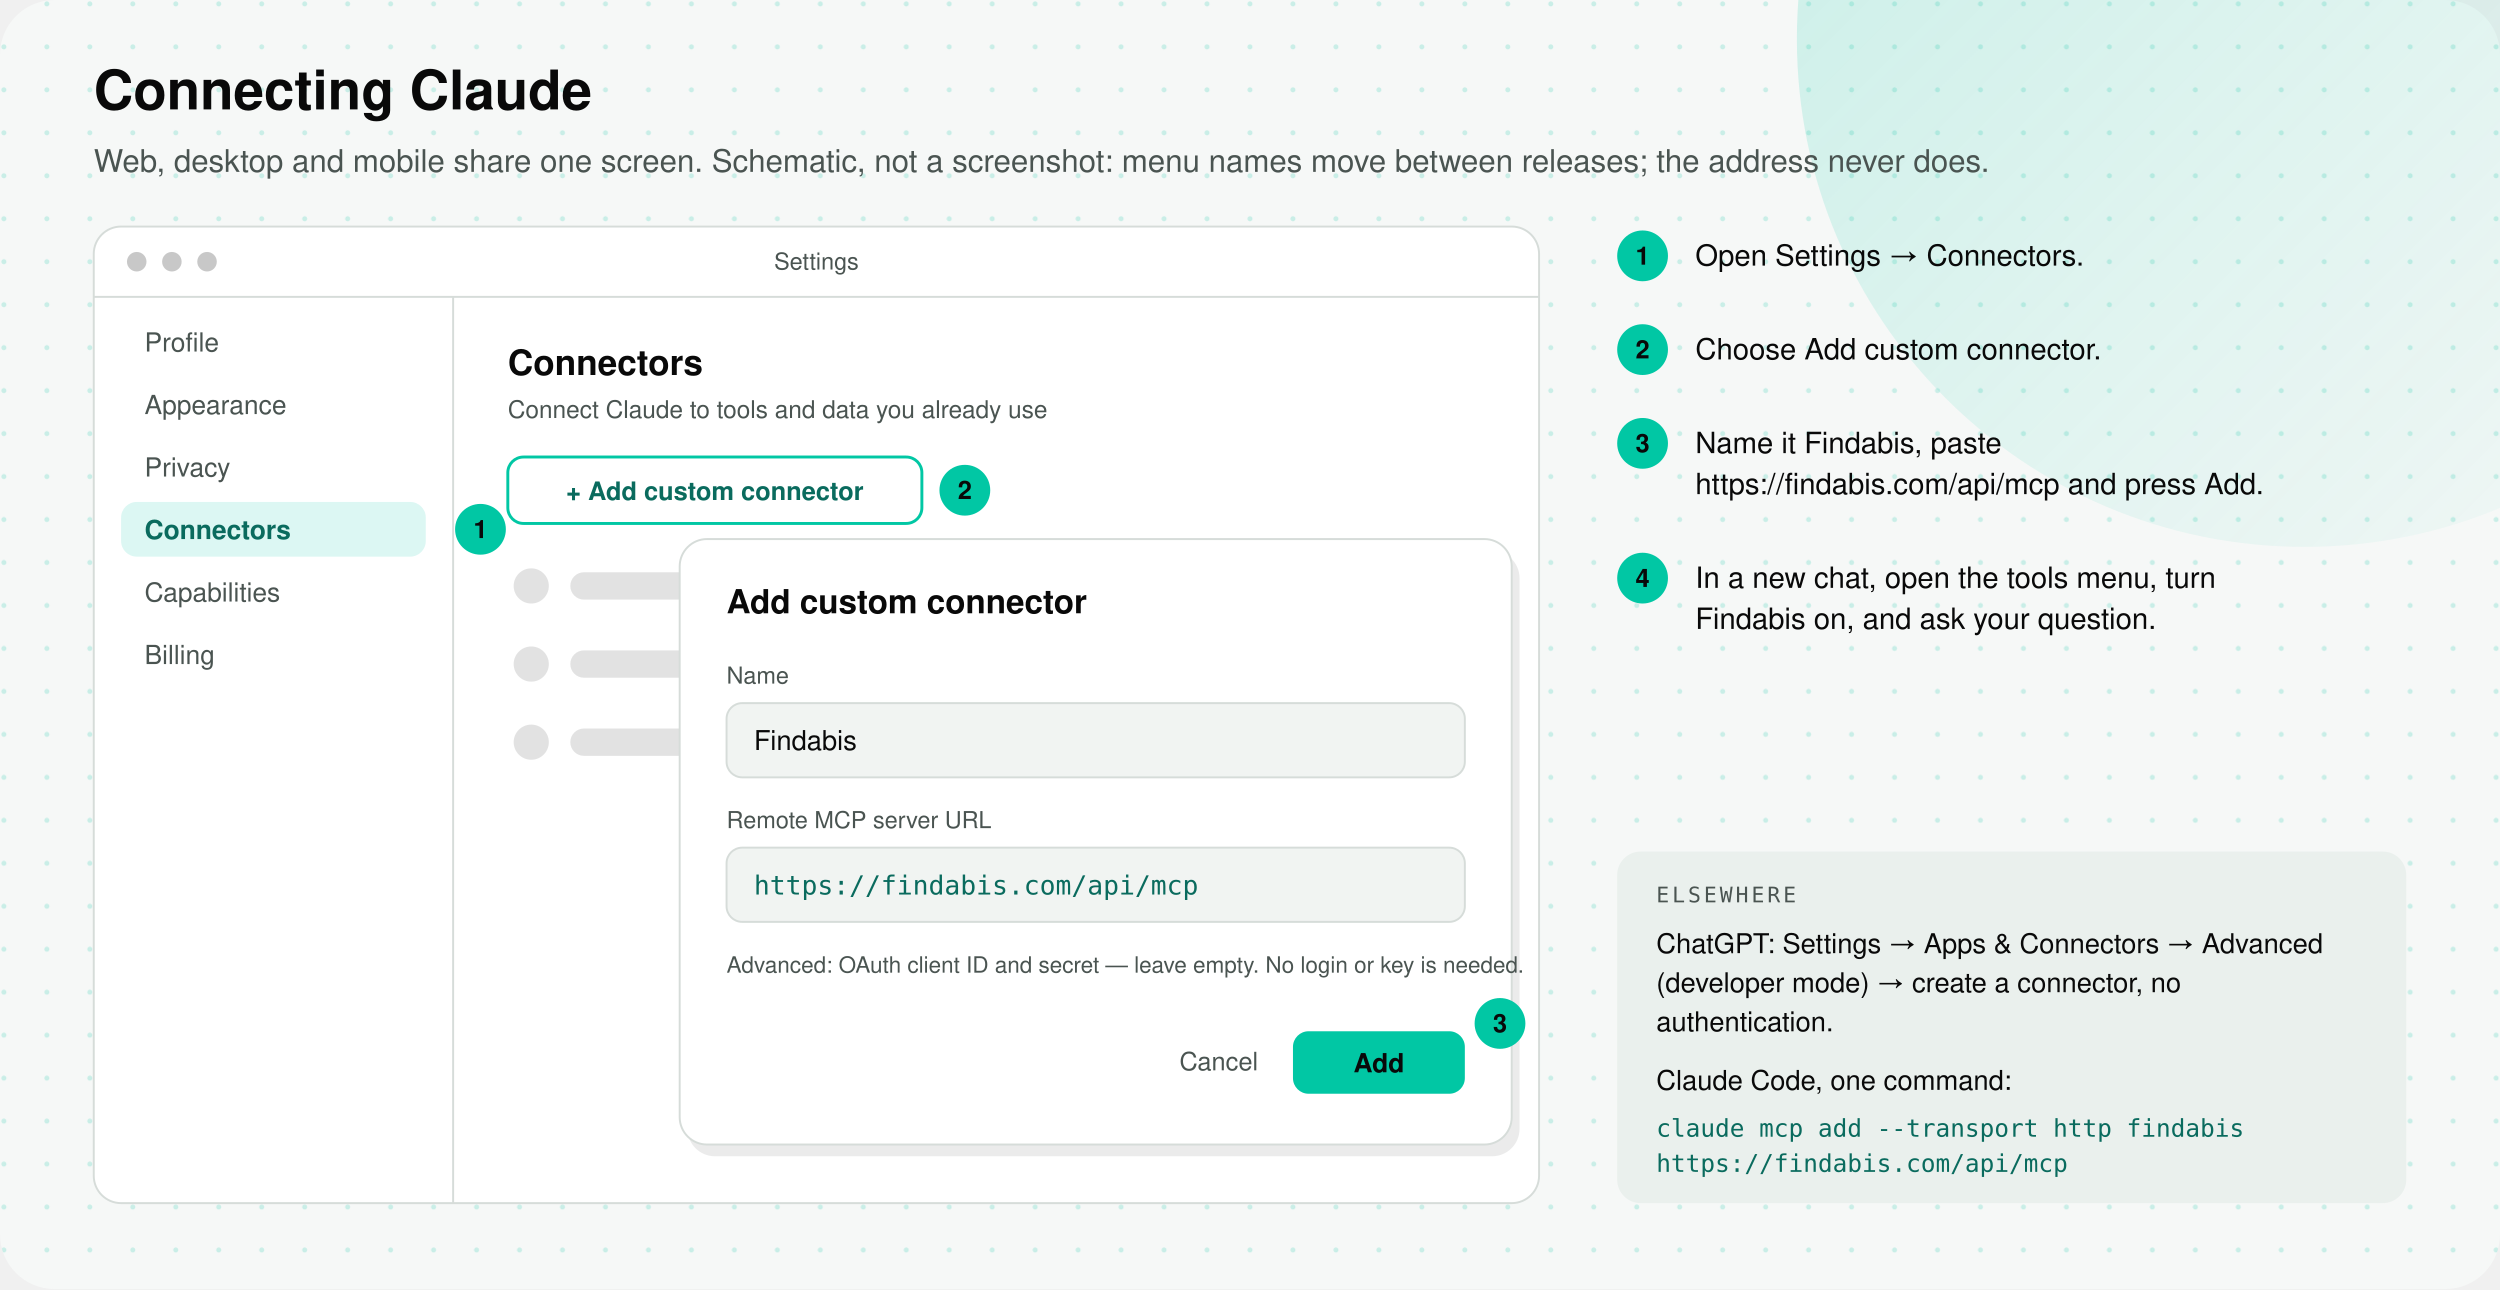
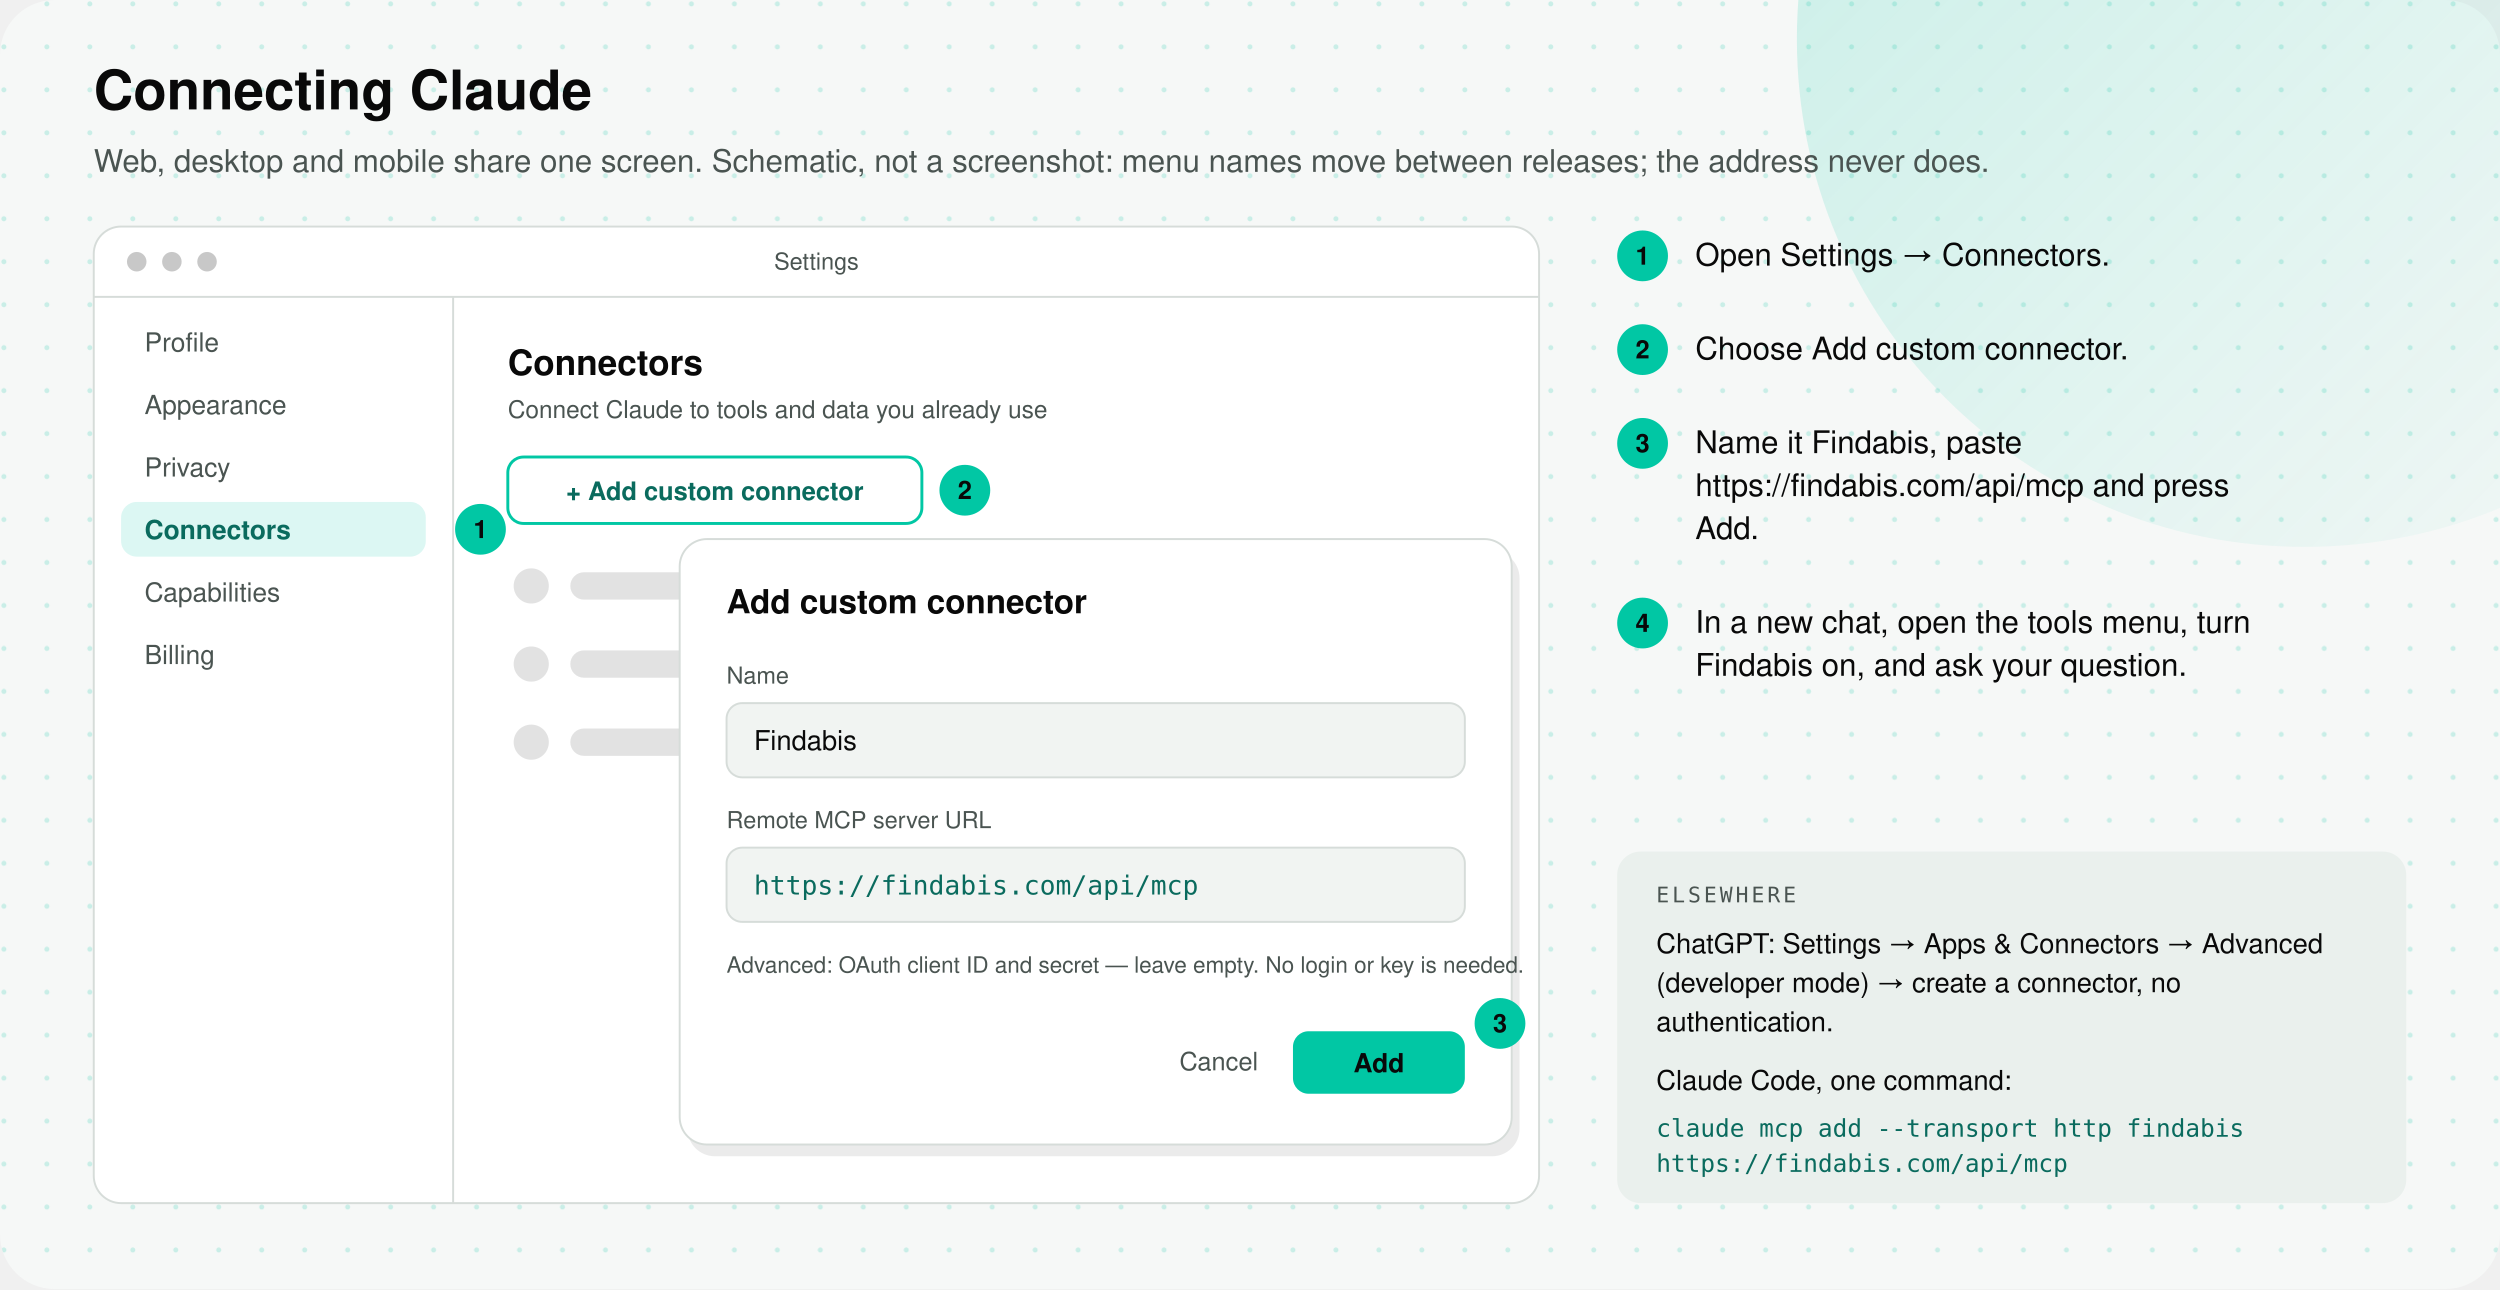
<svg xmlns="http://www.w3.org/2000/svg" viewBox="0 0 1280 660" width="1280" height="660" role="img" aria-label="Where the connector setting lives in Claude: Settings, Connectors, Add custom connector, then the name Findabis and the server address">
  <defs>
    <linearGradient gradientUnits="userSpaceOnUse" id="gem0" x1="7" x2="11" y1="15.5" y2="12">
      <stop stop-color="#08B962" />
      <stop offset="1" stop-color="#08B962" stop-opacity="0" />
    </linearGradient>
    <linearGradient gradientUnits="userSpaceOnUse" id="gem1" x1="8" x2="11.5" y1="5.5" y2="11">
      <stop stop-color="#F94543" />
      <stop offset="1" stop-color="#F94543" stop-opacity="0" />
    </linearGradient>
    <linearGradient gradientUnits="userSpaceOnUse" id="gem2" x1="3.5" x2="17.5" y1="13.5" y2="12">
      <stop stop-color="#FABC12" />
      <stop offset=".46" stop-color="#FABC12" stop-opacity="0" />
    </linearGradient>
    <symbol id="claude" viewBox="0 0 24 24">
      <path d="M4.709 15.955l4.72-2.647.08-.23-.08-.128H9.2l-.79-.048-2.698-.073-2.339-.097-2.266-.122-.571-.121L0 11.784l.055-.352.48-.321.686.06 1.52.103 2.278.158 1.652.097 2.449.255h.389l.055-.157-.134-.098-.103-.097-2.358-1.596-2.552-1.688-1.336-.972-.724-.491-.364-.462-.158-1.008.656-.722.881.06.225.061.893.686 1.908 1.476 2.491 1.833.365.304.145-.103.019-.073-.164-.274-1.355-2.446-1.446-2.49-.644-1.032-.17-.619a2.97 2.97 0 01-.104-.729L6.283.134 6.696 0l.996.134.42.364.62 1.414 1.002 2.229 1.555 3.03.456.898.243.832.091.255h.158V9.01l.128-1.706.237-2.095.23-2.695.08-.76.376-.91.747-.492.584.28.48.685-.067.444-.286 1.851-.559 2.903-.364 1.942h.212l.243-.242.985-1.306 1.652-2.064.73-.82.85-.904.547-.431h1.033l.76 1.129-.34 1.166-1.064 1.347-.881 1.142-1.264 1.7-.79 1.36.073.11.188-.02 2.856-.606 1.543-.28 1.841-.315.833.388.091.395-.328.807-1.969.486-2.309.462-3.439.813-.042.03.049.061 1.549.146.662.036h1.622l3.02.225.79.522.474.638-.079.485-1.215.62-1.64-.389-3.829-.91-1.312-.329h-.182v.11l1.093 1.068 2.006 1.81 2.509 2.33.127.578-.322.455-.34-.049-2.205-1.657-.851-.747-1.926-1.62h-.128v.17l.444.649 2.345 3.521.122 1.08-.17.353-.608.213-.668-.122-1.374-1.925-1.415-2.167-1.143-1.943-.14.08-.674 7.254-.316.37-.729.28-.607-.461-.322-.747.322-1.476.389-1.924.315-1.53.286-1.9.17-.632-.012-.042-.14.018-1.434 1.967-2.18 2.945-1.726 1.845-.414.164-.717-.37.067-.662.401-.589 2.388-3.036 1.44-1.882.93-1.086-.006-.158h-.055L4.132 18.56l-1.13.146-.487-.456.061-.746.231-.243 1.908-1.312-.006.006z" fill="#D97757" />
    </symbol>
    <symbol id="openai" viewBox="0 0 24 24">
      <g fill-rule="evenodd">
        <path d="M9.205 8.658v-2.26c0-.19.072-.333.238-.428l4.543-2.616c.619-.357 1.356-.523 2.117-.523 2.854 0 4.662 2.212 4.662 4.566 0 .167 0 .357-.024.547l-4.71-2.759a.797.797 0 00-.856 0l-5.97 3.473zm10.609 8.8V12.06c0-.333-.143-.57-.429-.737l-5.97-3.473 1.95-1.118a.433.433 0 01.476 0l4.543 2.617c1.309.76 2.189 2.378 2.189 3.948 0 1.808-1.07 3.473-2.76 4.163zM7.802 12.703l-1.95-1.142c-.167-.095-.239-.238-.239-.428V5.899c0-2.545 1.95-4.472 4.591-4.472 1 0 1.927.333 2.712.928L8.23 5.067c-.285.166-.428.404-.428.737v6.898zM12 15.128l-2.795-1.57v-3.33L12 8.658l2.795 1.57v3.33L12 15.128zm1.796 7.23c-1 0-1.927-.332-2.712-.927l4.686-2.712c.285-.166.428-.404.428-.737v-6.898l1.974 1.142c.167.095.238.238.238.428v5.233c0 2.545-1.974 4.472-4.614 4.472zm-5.637-5.303l-4.544-2.617c-1.308-.761-2.188-2.378-2.188-3.948A4.482 4.482 0 014.21 6.327v5.423c0 .333.143.571.428.738l5.947 3.449-1.95 1.118a.432.432 0 01-.476 0zm-.262 3.9c-2.688 0-4.662-2.021-4.662-4.519 0-.19.024-.38.047-.57l4.686 2.71c.286.167.571.167.856 0l5.97-3.448v2.26c0 .19-.07.333-.237.428l-4.543 2.616c-.619.357-1.356.523-2.117.523zm5.899 2.83a5.947 5.947 0 005.827-4.756C22.287 18.339 24 15.84 24 13.296c0-1.665-.713-3.282-1.998-4.448.119-.5.19-.999.19-1.498 0-3.401-2.759-5.947-5.946-5.947-.642 0-1.26.095-1.88.31A5.962 5.962 0 0010.205 0a5.947 5.947 0 00-5.827 4.757C1.713 5.447 0 7.945 0 10.49c0 1.666.713 3.283 1.998 4.448-.119.5-.19 1-.19 1.499 0 3.401 2.759 5.946 5.946 5.946.642 0 1.26-.095 1.88-.309a5.96 5.96 0 004.162 1.713z" />
      </g>
    </symbol>
    <symbol id="gemini" viewBox="0 0 24 24">
      <path d="M20.616 10.835a14.147 14.147 0 01-4.45-3.001 14.111 14.111 0 01-3.678-6.452.503.503 0 00-.975 0 14.134 14.134 0 01-3.679 6.452 14.155 14.155 0 01-4.45 3.001c-.65.28-1.318.505-2.002.678a.502.502 0 000 .975c.684.172 1.35.397 2.002.677a14.147 14.147 0 014.45 3.001 14.112 14.112 0 013.679 6.453.502.502 0 00.975 0c.172-.685.397-1.351.677-2.003a14.145 14.145 0 013.001-4.45 14.113 14.113 0 016.453-3.678.503.503 0 000-.975 13.245 13.245 0 01-2.003-.678z" fill="#3186FF" />
      <path d="M20.616 10.835a14.147 14.147 0 01-4.45-3.001 14.111 14.111 0 01-3.678-6.452.503.503 0 00-.975 0 14.134 14.134 0 01-3.679 6.452 14.155 14.155 0 01-4.45 3.001c-.65.28-1.318.505-2.002.678a.502.502 0 000 .975c.684.172 1.35.397 2.002.677a14.147 14.147 0 014.45 3.001 14.112 14.112 0 013.679 6.453.502.502 0 00.975 0c.172-.685.397-1.351.677-2.003a14.145 14.145 0 013.001-4.45 14.113 14.113 0 016.453-3.678.503.503 0 000-.975 13.245 13.245 0 01-2.003-.678z" fill="url(#gem0)" />
      <path d="M20.616 10.835a14.147 14.147 0 01-4.45-3.001 14.111 14.111 0 01-3.678-6.452.503.503 0 00-.975 0 14.134 14.134 0 01-3.679 6.452 14.155 14.155 0 01-4.45 3.001c-.65.28-1.318.505-2.002.678a.502.502 0 000 .975c.684.172 1.35.397 2.002.677a14.147 14.147 0 014.45 3.001 14.112 14.112 0 013.679 6.453.502.502 0 00.975 0c.172-.685.397-1.351.677-2.003a14.145 14.145 0 013.001-4.45 14.113 14.113 0 016.453-3.678.503.503 0 000-.975 13.245 13.245 0 01-2.003-.678z" fill="url(#gem1)" />
      <path d="M20.616 10.835a14.147 14.147 0 01-4.45-3.001 14.111 14.111 0 01-3.678-6.452.503.503 0 00-.975 0 14.134 14.134 0 01-3.679 6.452 14.155 14.155 0 01-4.45 3.001c-.65.28-1.318.505-2.002.678a.502.502 0 000 .975c.684.172 1.35.397 2.002.677a14.147 14.147 0 014.45 3.001 14.112 14.112 0 013.679 6.453.502.502 0 00.975 0c.172-.685.397-1.351.677-2.003a14.145 14.145 0 013.001-4.45 14.113 14.113 0 016.453-3.678.503.503 0 000-.975 13.245 13.245 0 01-2.003-.678z" fill="url(#gem2)" />
    </symbol>
    <symbol id="copilot" viewBox="0 0 24 24">
      <g fill-rule="evenodd">
        <path d="M19.245 5.364c1.322 1.36 1.877 3.216 2.11 5.817.622 0 1.2.135 1.592.654l.73.964c.21.278.323.61.323.955v2.62c0 .339-.173.669-.453.868C20.239 19.602 16.157 21.5 12 21.5c-4.6 0-9.205-2.583-11.547-4.258-.28-.2-.452-.53-.453-.868v-2.62c0-.345.113-.679.321-.956l.73-.963c.392-.517.974-.654 1.593-.654l.029-.297c.25-2.446.81-4.213 2.082-5.52 2.461-2.54 5.71-2.851 7.146-2.864h.198c1.436.013 4.685.323 7.146 2.864zm-7.244 4.328c-.284 0-.613.016-.962.05-.123.447-.305.85-.57 1.108-1.05 1.023-2.316 1.18-2.994 1.18-.638 0-1.306-.13-1.851-.464-.516.165-1.012.403-1.044.996a65.882 65.882 0 00-.063 2.884l-.002.48c-.002.563-.005 1.126-.013 1.69.002.326.204.63.51.765 2.482 1.102 4.83 1.657 6.99 1.657 2.156 0 4.504-.555 6.985-1.657a.854.854 0 00.51-.766c.03-1.682.006-3.372-.076-5.053-.031-.596-.528-.83-1.046-.996-.546.333-1.212.464-1.85.464-.677 0-1.942-.157-2.993-1.18-.266-.258-.447-.661-.57-1.108-.32-.032-.64-.049-.96-.05zm-2.525 4.013c.539 0 .976.426.976.95v1.753c0 .525-.437.95-.976.95a.964.964 0 01-.976-.95v-1.752c0-.525.437-.951.976-.951zm5 0c.539 0 .976.426.976.95v1.753c0 .525-.437.95-.976.95a.964.964 0 01-.976-.95v-1.752c0-.525.437-.951.976-.951zM7.635 5.087c-1.05.102-1.935.438-2.385.906-.975 1.037-.765 3.668-.21 4.224.405.394 1.17.657 1.995.657h.09c.649-.013 1.785-.176 2.73-1.11.435-.41.705-1.433.675-2.47-.03-.834-.27-1.52-.63-1.813-.39-.336-1.275-.482-2.265-.394zm6.465.394c-.36.292-.6.98-.63 1.813-.03 1.037.24 2.06.675 2.47.968.957 2.136 1.104 2.776 1.11h.044c.825 0 1.59-.263 1.995-.657.555-.556.765-3.187-.21-4.224-.45-.468-1.335-.804-2.385-.906-.99-.088-1.875.058-2.265.394zM12 7.615c-.24 0-.525.015-.84.044.03.16.045.336.06.526l-.001.159a2.94 2.94 0 01-.014.25c.225-.022.425-.027.612-.028h.366c.187 0 .387.006.612.028-.015-.146-.015-.277-.015-.409.015-.19.03-.365.06-.526a9.29 9.29 0 00-.84-.044z" />
      </g>
    </symbol>
    <symbol id="cursor" viewBox="0 0 24 24">
      <g fill-rule="evenodd">
        <path d="M22.106 5.68L12.5.135a.998.998 0 00-.998 0L1.893 5.68a.84.84 0 00-.419.726v11.186c0 .3.16.577.42.727l9.607 5.547a.999.999 0 00.998 0l9.608-5.547a.84.84 0 00.42-.727V6.407a.84.84 0 00-.42-.726zm-.603 1.176L12.228 22.92c-.063.108-.228.064-.228-.061V12.34a.59.59 0 00-.295-.51l-9.11-5.26c-.107-.062-.063-.228.062-.228h18.55c.264 0 .428.286.296.514z" />
      </g>
    </symbol>
    <symbol id="mcp" viewBox="0 0 24 24">
      <g fill-rule="evenodd">
        <path d="M15.688 2.343a2.588 2.588 0 00-3.61 0l-9.626 9.44a.863.863 0 01-1.203 0 .823.823 0 010-1.18l9.626-9.44a4.313 4.313 0 016.016 0 4.116 4.116 0 011.204 3.54 4.3 4.3 0 013.609 1.18l.05.05a4.115 4.115 0 010 5.9l-8.706 8.537a.274.274 0 000 .393l1.788 1.754a.823.823 0 010 1.18.863.863 0 01-1.203 0l-1.788-1.753a1.92 1.92 0 010-2.754l8.706-8.538a2.47 2.47 0 000-3.54l-.05-.049a2.588 2.588 0 00-3.607-.003l-7.172 7.034-.002.002-.098.097a.863.863 0 01-1.204 0 .823.823 0 010-1.18l7.273-7.133a2.47 2.47 0 00-.003-3.537z" />
        <path d="M14.485 4.703a.823.823 0 000-1.18.863.863 0 00-1.204 0l-7.119 6.982a4.115 4.115 0 000 5.9 4.314 4.314 0 006.016 0l7.12-6.982a.823.823 0 000-1.18.863.863 0 00-1.204 0l-7.119 6.982a2.588 2.588 0 01-3.61 0 2.47 2.47 0 010-3.54l7.12-6.982z" />
      </g>
    </symbol>
    <symbol id="fb" viewBox="0 0 563.95 557.57">
      <path d="M534.72,557.57H29.23A29.24,29.24,0,0,1,3.15,515.14L255.89,16a29.24,29.24,0,0,1,52.16,0L560.8,515.14a29.24,29.24,0,0,1-26.08,42.43ZM76.79,499.12H487.16L282,93.93Z" />
      <rect x="186.25" y="274.42" width="58.47" height="271.33" transform="translate(-173.33 158.23) rotate(-29.35)" />
      <rect x="210.66" y="380.86" width="271.33" height="58.47" transform="translate(-180.88 510.94) rotate(-60.65)" />
    </symbol>
    <pattern id="dots" width="22" height="22" patternUnits="userSpaceOnUse">
      <circle cx="2" cy="2" r="1.3" fill="#01c7a4" fill-opacity=".18" />
    </pattern>
    <linearGradient id="glow" x1="0" y1="0" x2="1" y2="1">
      <stop offset="0" stop-color="#01c7a4" stop-opacity=".2" />
      <stop offset="1" stop-color="#01c7a4" stop-opacity="0" />
    </linearGradient>
    <marker id="arr" viewBox="0 0 10 10" refX="9" refY="5" markerWidth="7" markerHeight="7" orient="auto">
      <path d="M0 0L10 5L0 10z" fill="#090909" fill-opacity="0.55" />
    </marker>
    <marker id="arrT" viewBox="0 0 10 10" refX="9" refY="5" markerWidth="7" markerHeight="7" orient="auto">
      <path d="M0 0L10 5L0 10z" fill="#01c7a4" />
    </marker>
  </defs>
  <rect width="1280" height="660" rx="28" fill="#f6f8f7" />
  <rect width="1280" height="660" rx="28" fill="url(#dots)" />
  <circle cx="1180" cy="20" r="260" fill="url(#glow)" />
  <text x="48" y="56" font-size="28" fill="#090909" text-anchor="start" font-family="-apple-system,'Segoe UI',Helvetica,Arial,sans-serif" font-weight="700">Connecting Claude</text>
  <text x="48" y="88" font-size="16" fill="#4a5451" text-anchor="start" font-family="-apple-system,'Segoe UI',Helvetica,Arial,sans-serif">Web, desktop and mobile share one screen. Schematic, not a screenshot: menu names move between releases; the address never does.</text>
  <rect x="48" y="116" width="740" height="500" rx="14" fill="#ffffff" fill-opacity="1" stroke="#d6dcd9" stroke-width="1" stroke-opacity="1" />
  <circle cx="70" cy="134" r="5" fill="#090909" fill-opacity="0.22" />
  <circle cx="88" cy="134" r="5" fill="#090909" fill-opacity="0.22" />
  <circle cx="106" cy="134" r="5" fill="#090909" fill-opacity="0.22" />
  <text x="418.0" y="138" font-size="12" fill="#4a5451" text-anchor="middle" font-family="-apple-system,'Segoe UI',Helvetica,Arial,sans-serif">Settings</text>
  <line x1="48" y1="152" x2="788" y2="152" stroke="#d6dcd9" stroke-opacity="1" />
  <line x1="232" y1="152" x2="232" y2="616" stroke="#d6dcd9" stroke-opacity="1" />
  <text x="74" y="180" font-size="13.5" fill="#4a5451" text-anchor="start" font-family="-apple-system,'Segoe UI',Helvetica,Arial,sans-serif">Profile</text>
  <text x="74" y="212" font-size="13.5" fill="#4a5451" text-anchor="start" font-family="-apple-system,'Segoe UI',Helvetica,Arial,sans-serif">Appearance</text>
  <text x="74" y="244" font-size="13.5" fill="#4a5451" text-anchor="start" font-family="-apple-system,'Segoe UI',Helvetica,Arial,sans-serif">Privacy</text>
  <rect x="62" y="257" width="156" height="28" rx="8" fill="#01c7a4" fill-opacity="0.14" />
  <text x="74" y="276" font-size="13.5" fill="#0a6b5e" text-anchor="start" font-family="-apple-system,'Segoe UI',Helvetica,Arial,sans-serif" font-weight="700">Connectors</text>
  <circle cx="246" cy="271" r="13" fill="#01c7a4" />
  <text x="246" y="275.5" font-size="13" fill="#090909" text-anchor="middle" font-family="-apple-system,'Segoe UI',Helvetica,Arial,sans-serif" font-weight="700">1</text>
  <text x="74" y="308" font-size="13.5" fill="#4a5451" text-anchor="start" font-family="-apple-system,'Segoe UI',Helvetica,Arial,sans-serif">Capabilities</text>
  <text x="74" y="340" font-size="13.5" fill="#4a5451" text-anchor="start" font-family="-apple-system,'Segoe UI',Helvetica,Arial,sans-serif">Billing</text>
  <text x="260" y="192" font-size="18" fill="#090909" text-anchor="start" font-family="-apple-system,'Segoe UI',Helvetica,Arial,sans-serif" font-weight="700">Connectors</text>
  <text x="260" y="214" font-size="12.5" fill="#4a5451" text-anchor="start" font-family="-apple-system,'Segoe UI',Helvetica,Arial,sans-serif">Connect Claude to tools and data you already use</text>
  <rect x="260" y="234" width="212" height="34" rx="8" fill="none" stroke="#01c7a4" stroke-width="1.5" stroke-opacity="1" />
  <text x="366" y="256" font-size="13" fill="#0a6b5e" text-anchor="middle" font-family="-apple-system,'Segoe UI',Helvetica,Arial,sans-serif" font-weight="700">+  Add custom connector</text>
  <circle cx="494" cy="251" r="13" fill="#01c7a4" />
  <text x="494" y="255.5" font-size="13" fill="#090909" text-anchor="middle" font-family="-apple-system,'Segoe UI',Helvetica,Arial,sans-serif" font-weight="700">2</text>
  <circle cx="272" cy="300" r="9" fill="#090909" fill-opacity="0.12" />
  <rect x="292" y="293" width="230" height="14" rx="7.0" fill="#090909" fill-opacity="0.12" />
  <circle cx="272" cy="340" r="9" fill="#090909" fill-opacity="0.12" />
  <rect x="292" y="333" width="180" height="14" rx="7.0" fill="#090909" fill-opacity="0.12" />
  <circle cx="272" cy="380" r="9" fill="#090909" fill-opacity="0.12" />
  <rect x="292" y="373" width="260" height="14" rx="7.0" fill="#090909" fill-opacity="0.12" />
  <rect x="352" y="282" width="426" height="310" rx="14" fill="#000000" fill-opacity="0.08" />
  <rect x="348" y="276" width="426" height="310" rx="14" fill="#ffffff" fill-opacity="1" stroke="#d6dcd9" stroke-width="1" stroke-opacity="1" />
  <text x="372" y="314" font-size="17" fill="#090909" text-anchor="start" font-family="-apple-system,'Segoe UI',Helvetica,Arial,sans-serif" font-weight="700">Add custom connector</text>
  <text x="372" y="350" font-size="12" fill="#4a5451" text-anchor="start" font-family="-apple-system,'Segoe UI',Helvetica,Arial,sans-serif">Name</text>
  <rect x="372" y="360" width="378" height="38" rx="8" fill="#f1f4f2" fill-opacity="1" stroke="#d6dcd9" stroke-width="1" stroke-opacity="1" />
  <text x="386" y="384" font-size="14" fill="#090909" text-anchor="start" font-family="-apple-system,'Segoe UI',Helvetica,Arial,sans-serif">Findabis</text>
  <text x="372" y="424" font-size="12" fill="#4a5451" text-anchor="start" font-family="-apple-system,'Segoe UI',Helvetica,Arial,sans-serif">Remote MCP server URL</text>
  <rect x="372" y="434" width="378" height="38" rx="8" fill="#f1f4f2" fill-opacity="1" stroke="#d6dcd9" stroke-width="1" stroke-opacity="1" />
  <text x="386" y="458" font-size="13.5" fill="#0a6b5e" text-anchor="start" font-family="ui-monospace,SFMono-Regular,Menlo,Consolas,monospace">https://findabis.com/api/mcp</text>
  <text x="372" y="498" font-size="11.5" fill="#4a5451" text-anchor="start" font-family="-apple-system,'Segoe UI',Helvetica,Arial,sans-serif">Advanced: OAuth client ID and secret — leave empty. No login or key is needed.</text>
  <text x="624" y="548" font-size="13" fill="#4a5451" text-anchor="middle" font-family="-apple-system,'Segoe UI',Helvetica,Arial,sans-serif">Cancel</text>
  <rect x="662" y="528" width="88" height="32" rx="8" fill="#01c7a4" />
  <text x="706" y="549" font-size="13.5" fill="#090909" text-anchor="middle" font-family="-apple-system,'Segoe UI',Helvetica,Arial,sans-serif" font-weight="700">Add</text>
  <circle cx="768" cy="524" r="13" fill="#01c7a4" />
  <text x="768" y="528.5" font-size="13" fill="#090909" text-anchor="middle" font-family="-apple-system,'Segoe UI',Helvetica,Arial,sans-serif" font-weight="700">3</text>
  <circle cx="841" cy="131" r="13" fill="#01c7a4" />
  <text x="841" y="135.5" font-size="13" fill="#090909" text-anchor="middle" font-family="-apple-system,'Segoe UI',Helvetica,Arial,sans-serif" font-weight="700">1</text>
-   <text x="868" y="136" font-size="15" fill="#090909" text-anchor="start" font-family="-apple-system,'Segoe UI',Helvetica,Arial,sans-serif">Open Settings → Connectors.</text>
+   <text x="868" y="136" font-size="16" fill="#090909" text-anchor="start" font-family="-apple-system,'Segoe UI',Helvetica,Arial,sans-serif">Open Settings → Connectors.</text>
  <circle cx="841" cy="179" r="13" fill="#01c7a4" />
  <text x="841" y="183.5" font-size="13" fill="#090909" text-anchor="middle" font-family="-apple-system,'Segoe UI',Helvetica,Arial,sans-serif" font-weight="700">2</text>
-   <text x="868" y="184" font-size="15" fill="#090909" text-anchor="start" font-family="-apple-system,'Segoe UI',Helvetica,Arial,sans-serif">Choose Add custom connector.</text>
+   <text x="868" y="184" font-size="16" fill="#090909" text-anchor="start" font-family="-apple-system,'Segoe UI',Helvetica,Arial,sans-serif">Choose Add custom connector.</text>
  <circle cx="841" cy="227" r="13" fill="#01c7a4" />
  <text x="841" y="231.5" font-size="13" fill="#090909" text-anchor="middle" font-family="-apple-system,'Segoe UI',Helvetica,Arial,sans-serif" font-weight="700">3</text>
-   <text x="868" y="232" font-size="15" fill="#090909" text-anchor="start" font-family="-apple-system,'Segoe UI',Helvetica,Arial,sans-serif">Name it Findabis, paste</text>
-   <text x="868" y="253" font-size="15" fill="#090909" text-anchor="start" font-family="-apple-system,'Segoe UI',Helvetica,Arial,sans-serif">https://findabis.com/api/mcp and press Add.</text>
-   <circle cx="841" cy="296" r="13" fill="#01c7a4" />
-   <text x="841" y="300.5" font-size="13" fill="#090909" text-anchor="middle" font-family="-apple-system,'Segoe UI',Helvetica,Arial,sans-serif" font-weight="700">4</text>
-   <text x="868" y="301" font-size="15" fill="#090909" text-anchor="start" font-family="-apple-system,'Segoe UI',Helvetica,Arial,sans-serif">In a new chat, open the tools menu, turn</text>
-   <text x="868" y="322" font-size="15" fill="#090909" text-anchor="start" font-family="-apple-system,'Segoe UI',Helvetica,Arial,sans-serif">Findabis on, and ask your question.</text>
+   <text x="868" y="232" font-size="16" fill="#090909" text-anchor="start" font-family="-apple-system,'Segoe UI',Helvetica,Arial,sans-serif">Name it Findabis, paste</text>
+   <text x="868" y="254" font-size="16" fill="#090909" text-anchor="start" font-family="-apple-system,'Segoe UI',Helvetica,Arial,sans-serif">https://findabis.com/api/mcp and press</text>
+   <text x="868" y="276" font-size="16" fill="#090909" text-anchor="start" font-family="-apple-system,'Segoe UI',Helvetica,Arial,sans-serif">Add.</text>
+   <circle cx="841" cy="319" r="13" fill="#01c7a4" />
+   <text x="841" y="323.5" font-size="13" fill="#090909" text-anchor="middle" font-family="-apple-system,'Segoe UI',Helvetica,Arial,sans-serif" font-weight="700">4</text>
+   <text x="868" y="324" font-size="16" fill="#090909" text-anchor="start" font-family="-apple-system,'Segoe UI',Helvetica,Arial,sans-serif">In a new chat, open the tools menu, turn</text>
+   <text x="868" y="346" font-size="16" fill="#090909" text-anchor="start" font-family="-apple-system,'Segoe UI',Helvetica,Arial,sans-serif">Findabis on, and ask your question.</text>
  <rect x="828" y="436" width="404" height="180" rx="12" fill="#eaf0ed" fill-opacity="1" />
  <text x="848" y="462" font-size="11" fill="#4a5451" text-anchor="start" font-family="ui-monospace,SFMono-Regular,Menlo,Consolas,monospace" letter-spacing="1.5">ELSEWHERE</text>
  <text x="848" y="488" font-size="14" fill="#090909" text-anchor="start" font-family="-apple-system,'Segoe UI',Helvetica,Arial,sans-serif">ChatGPT: Settings → Apps &amp; Connectors → Advanced</text>
  <text x="848" y="508" font-size="14" fill="#090909" text-anchor="start" font-family="-apple-system,'Segoe UI',Helvetica,Arial,sans-serif">(developer mode) → create a connector, no</text>
  <text x="848" y="528" font-size="14" fill="#090909" text-anchor="start" font-family="-apple-system,'Segoe UI',Helvetica,Arial,sans-serif">authentication.</text>
  <text x="848" y="558" font-size="14" fill="#090909" text-anchor="start" font-family="-apple-system,'Segoe UI',Helvetica,Arial,sans-serif">Claude Code, one command:</text>
  <text x="848" y="582" font-size="12.5" fill="#0a6b5e" text-anchor="start" font-family="ui-monospace,SFMono-Regular,Menlo,Consolas,monospace">claude mcp add --transport http findabis</text>
  <text x="848" y="600" font-size="12.5" fill="#0a6b5e" text-anchor="start" font-family="ui-monospace,SFMono-Regular,Menlo,Consolas,monospace">https://findabis.com/api/mcp</text>
</svg>
